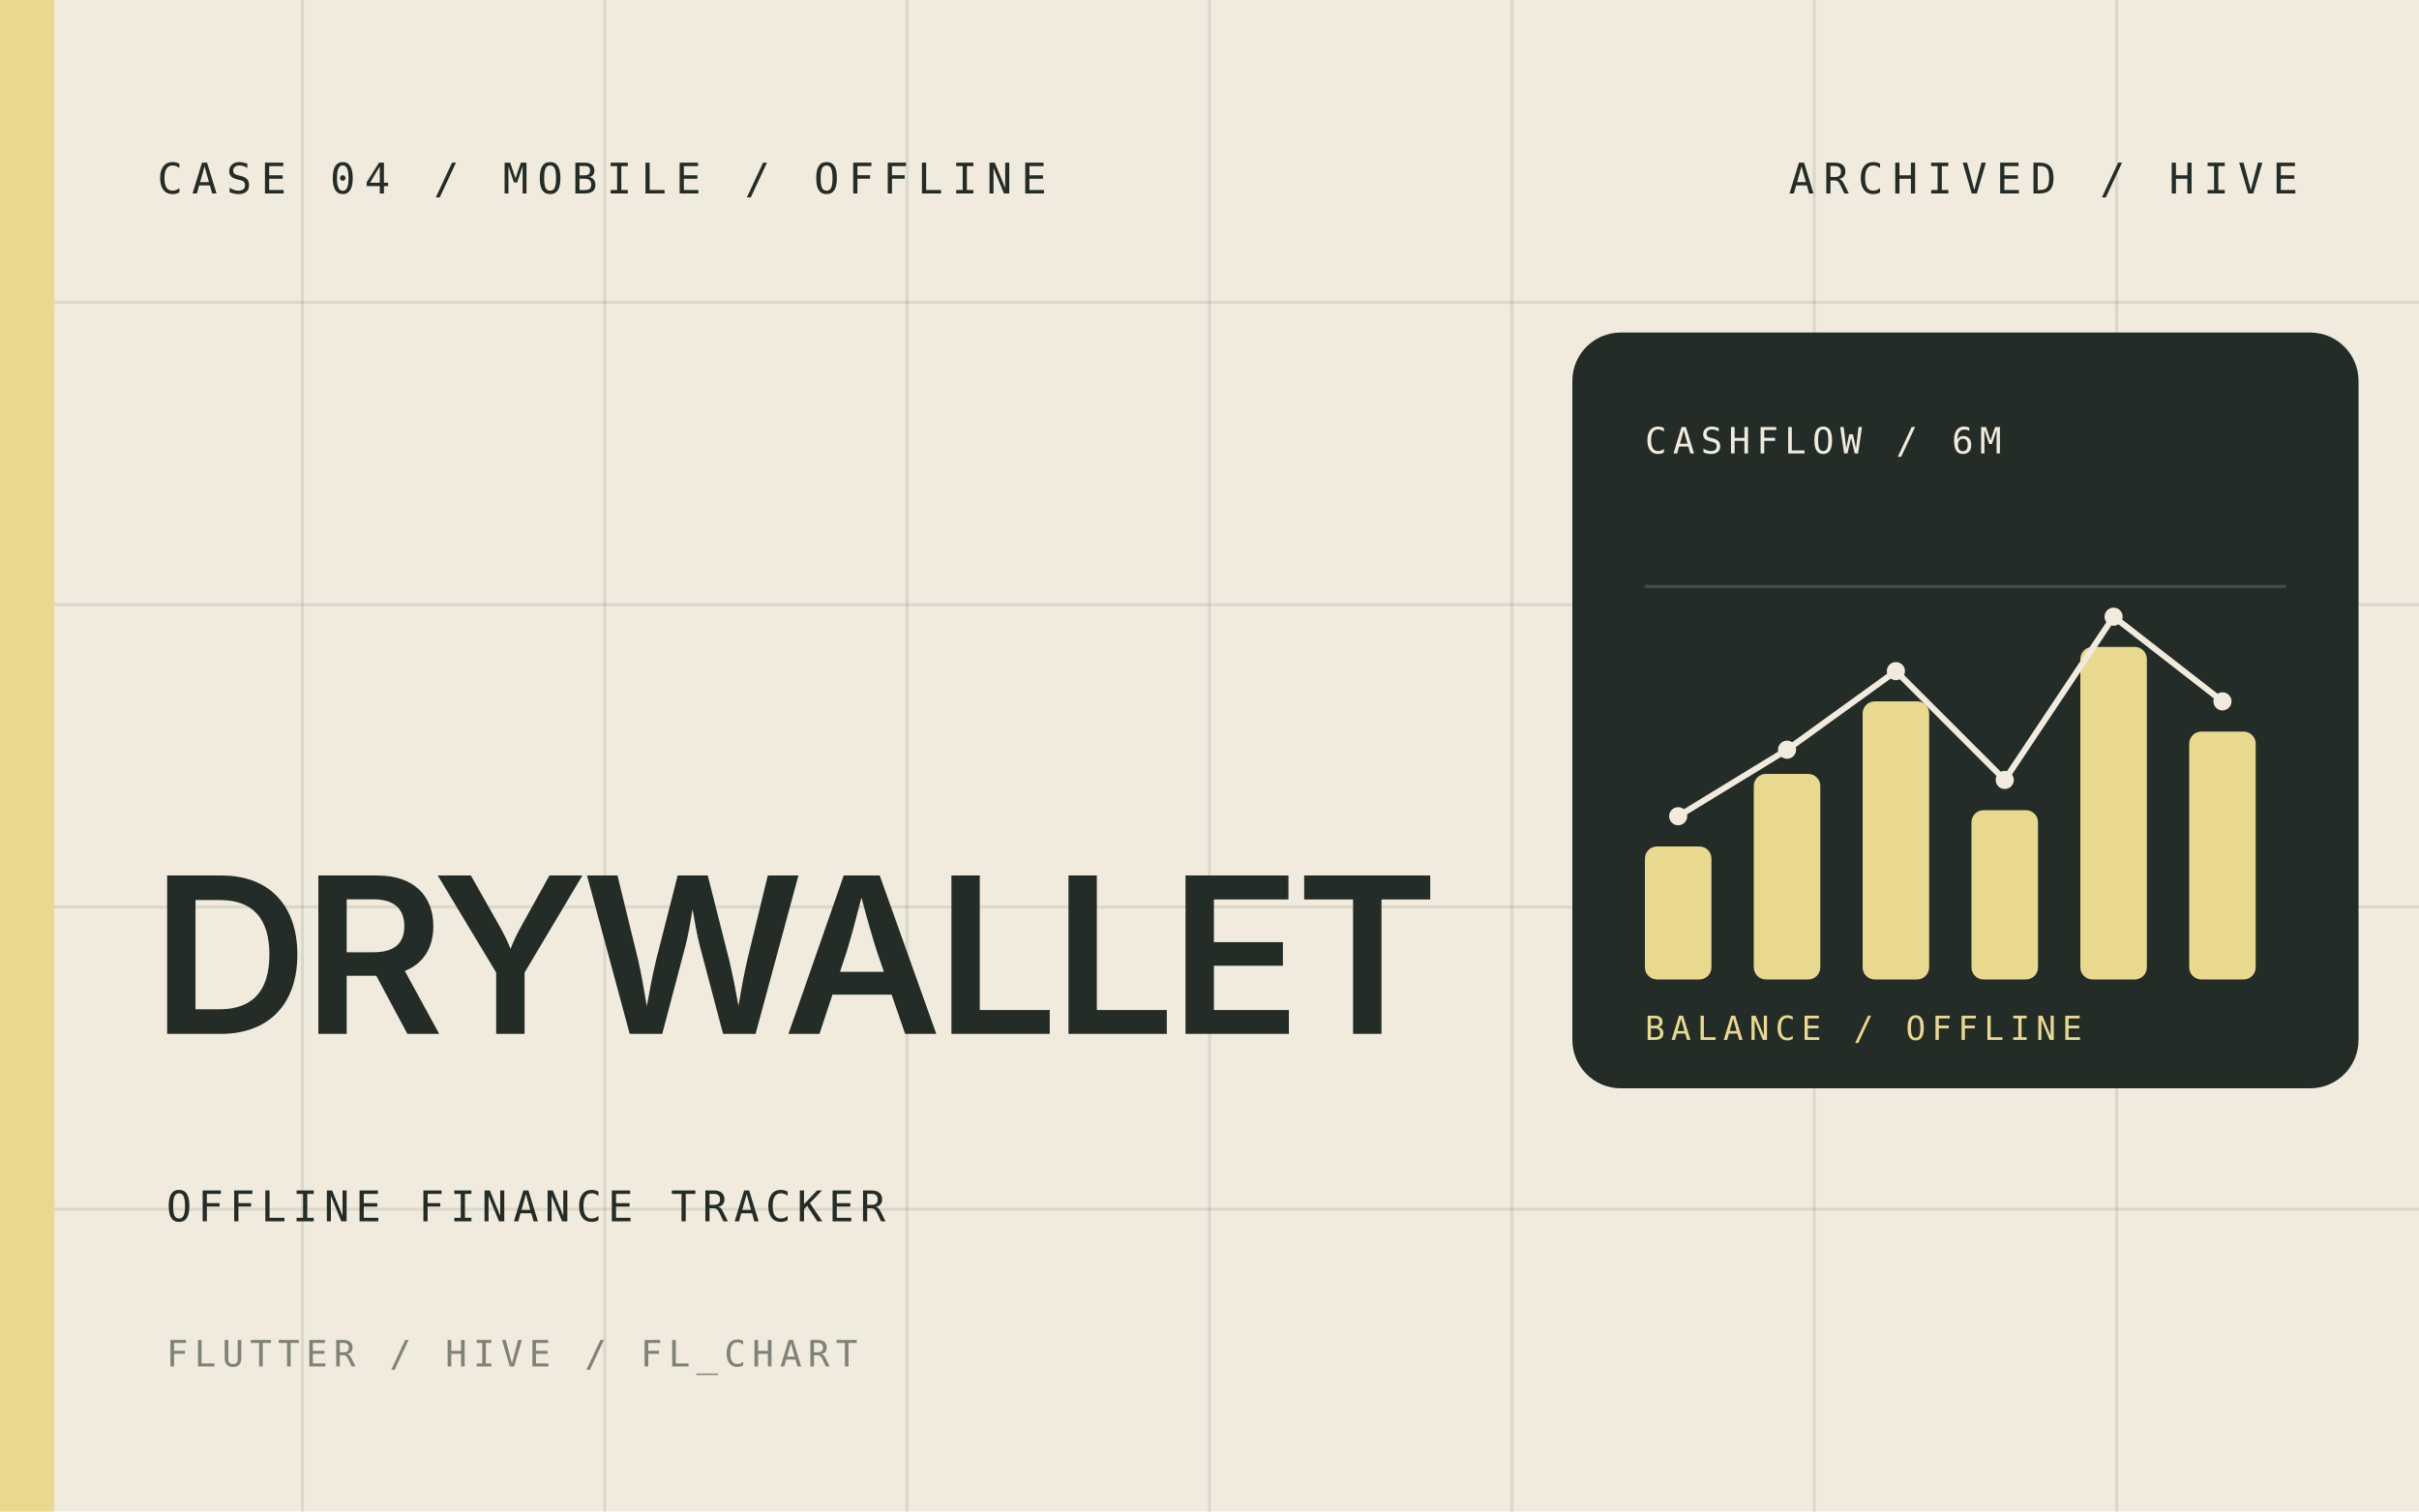
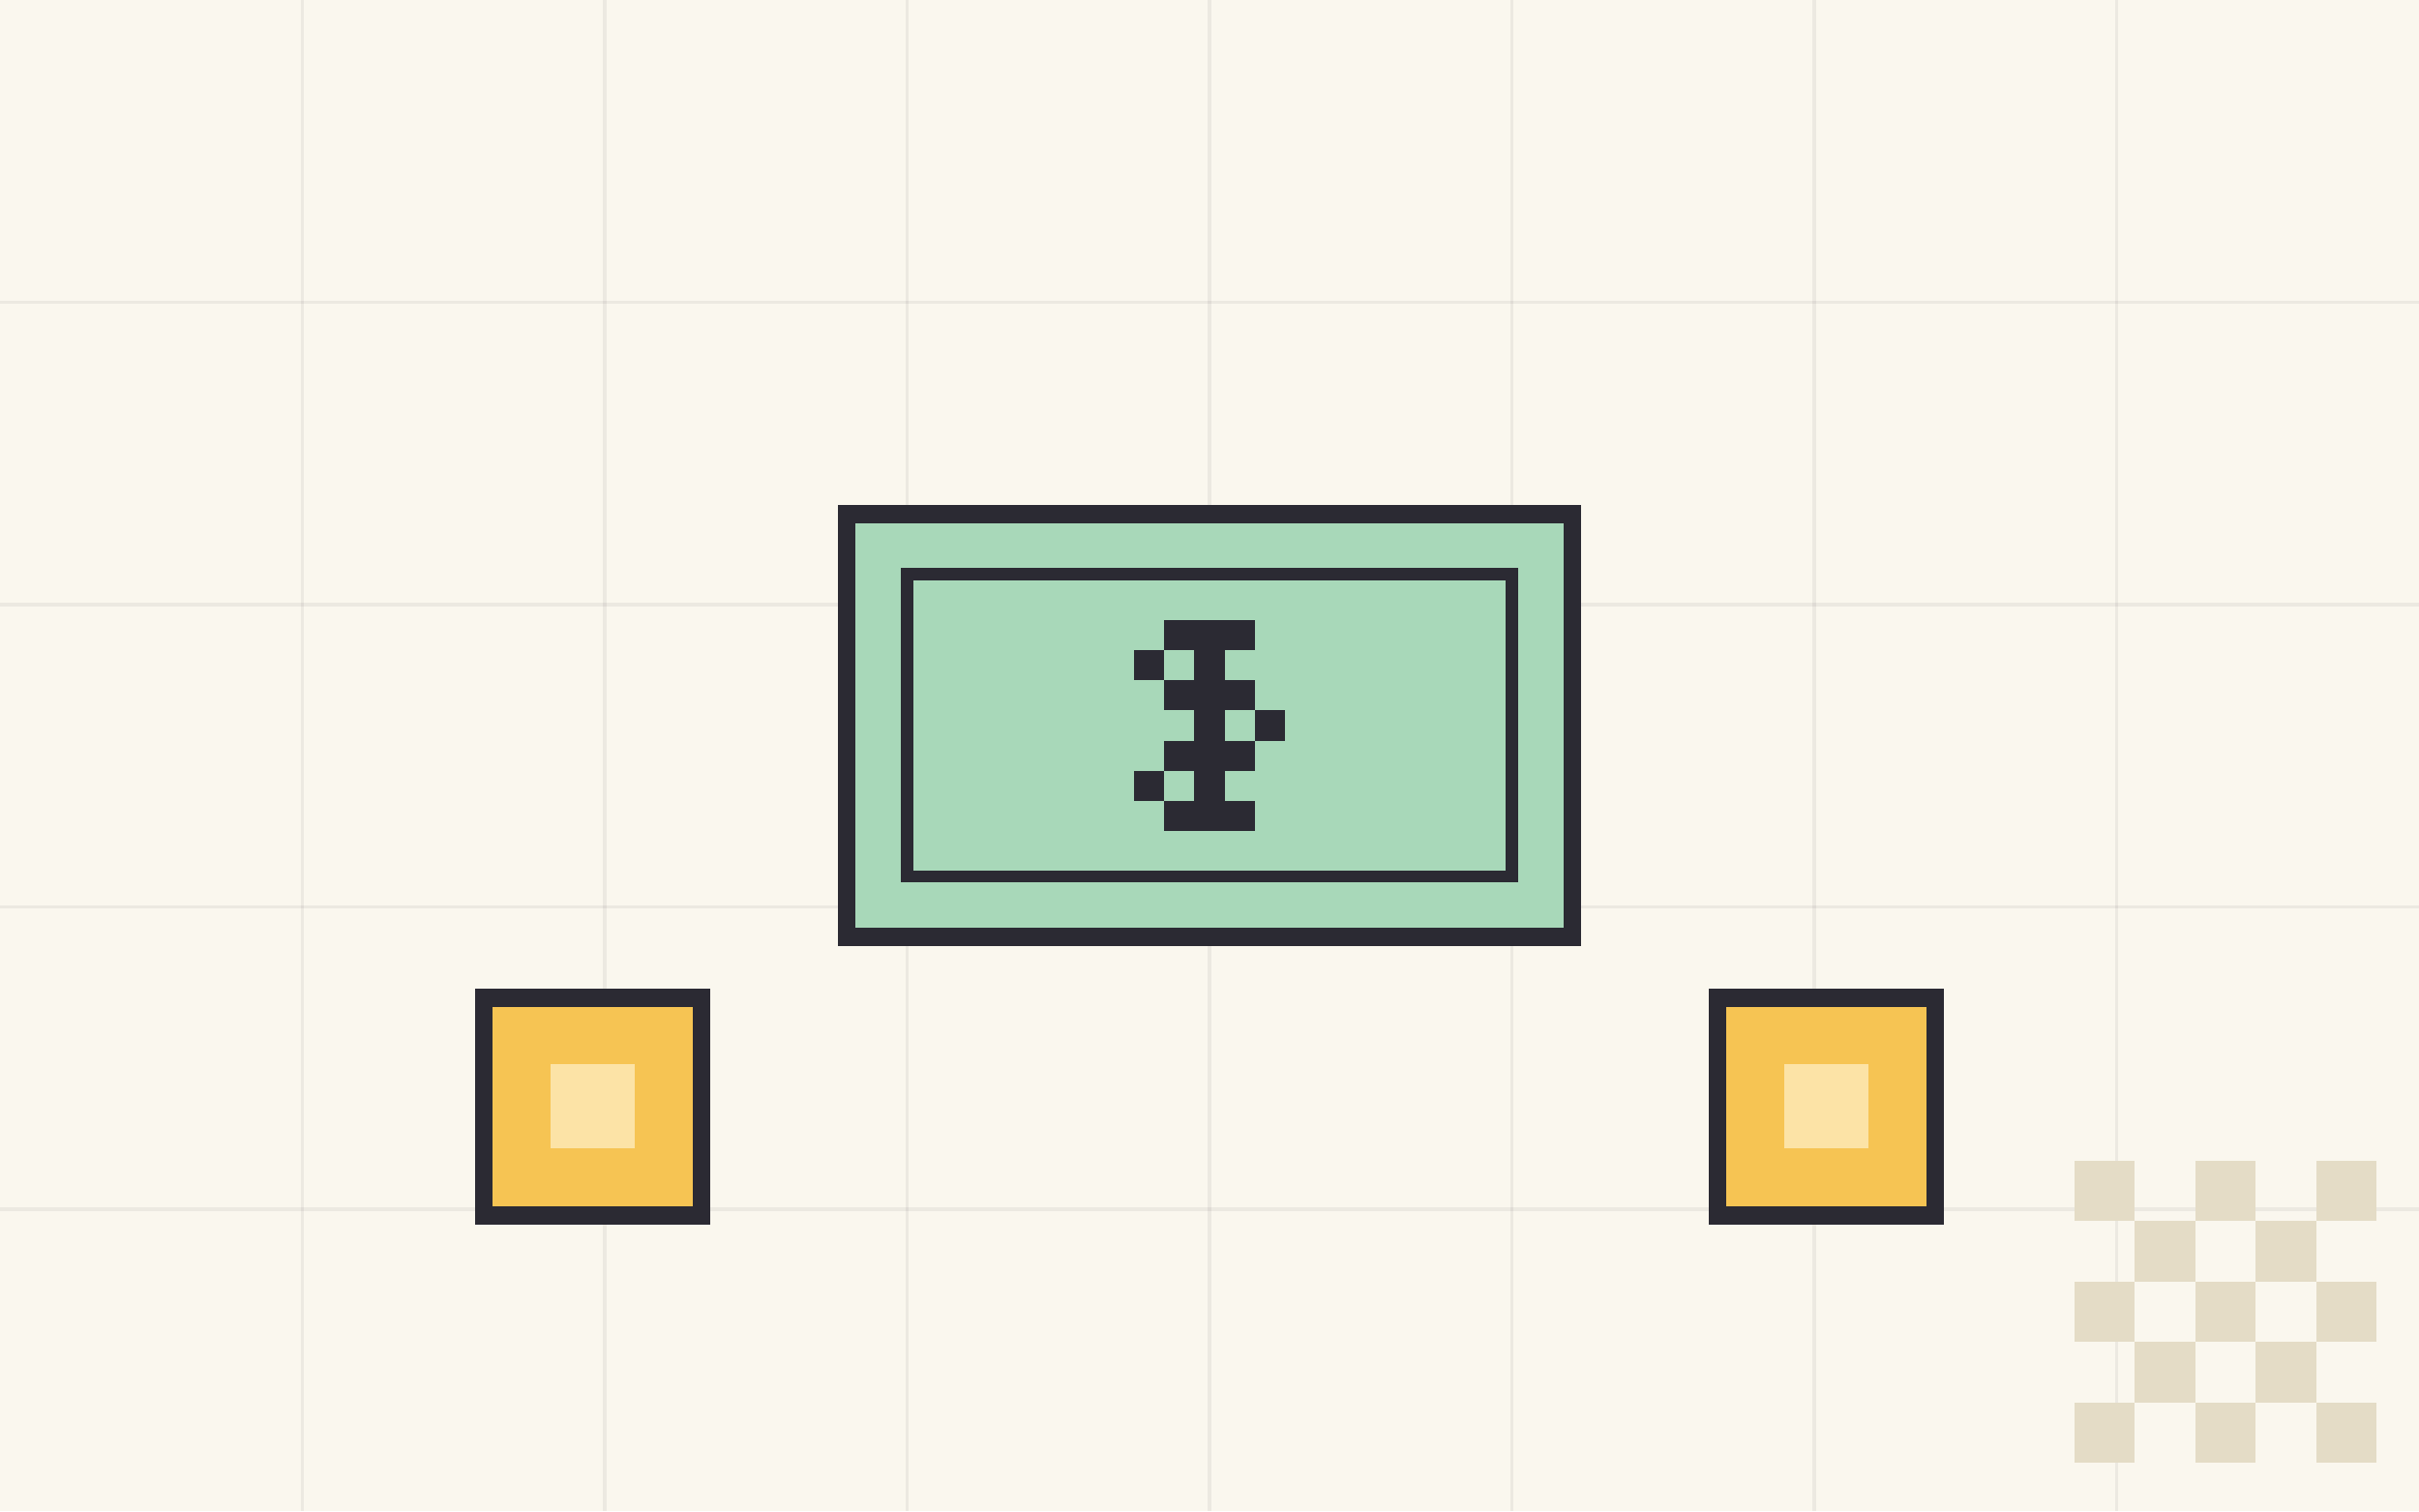
- <svg xmlns="http://www.w3.org/2000/svg" viewBox="0 0 800 500" fill="none">
-   <rect width="800" height="500" fill="#F0EBDD" />
-   <g stroke="#232C27" stroke-opacity=".1">
+ <svg xmlns="http://www.w3.org/2000/svg" viewBox="0 0 800 500" fill="none" shape-rendering="crispEdges">
+   <rect width="800" height="500" fill="#FAF7EE" />
+   <g stroke="#2B2A33" stroke-opacity=".07">
    <path d="M0 100H800M0 200H800M0 300H800M0 400H800" />
    <path d="M100 0V500M200 0V500M300 0V500M400 0V500M500 0V500M600 0V500M700 0V500" />
  </g>
-   <rect width="18" height="500" fill="#E8D98F" />
-   <text x="52" y="64" fill="#232C27" font-family="JetBrains Mono, monospace" font-size="14" letter-spacing="3">CASE 04 / MOBILE / OFFLINE</text>
-   <text x="760" y="64" fill="#232C27" font-family="JetBrains Mono, monospace" font-size="14" letter-spacing="3" text-anchor="end">ARCHIVED / HIVE</text>
-   <g transform="translate(520 110)">
-     <rect width="260" height="250" rx="16" fill="#232C27" />
-     <text x="24" y="40" fill="#F0EBDD" font-family="JetBrains Mono, monospace" font-size="12" letter-spacing="2">CASHFLOW / 6M</text>
-     <path d="M24 84H236" stroke="#F0EBDD" stroke-opacity=".18" />
-     <g fill="#E8D98F">
-       <rect x="24" y="170" width="22" height="44" rx="4" />
-       <rect x="60" y="146" width="22" height="68" rx="4" />
-       <rect x="96" y="122" width="22" height="92" rx="4" />
-       <rect x="132" y="158" width="22" height="56" rx="4" />
-       <rect x="168" y="104" width="22" height="110" rx="4" />
-       <rect x="204" y="132" width="22" height="82" rx="4" />
-     </g>
-     <path d="M35 160 L71 138 L107 112 L143 148 L179 94 L215 122" stroke="#F0EBDD" stroke-width="2" />
-     <g fill="#F0EBDD">
-       <circle cx="35" cy="160" r="3" />
-       <circle cx="71" cy="138" r="3" />
-       <circle cx="107" cy="112" r="3" />
-       <circle cx="143" cy="148" r="3" />
-       <circle cx="179" cy="94" r="3" />
-       <circle cx="215" cy="122" r="3" />
-     </g>
-     <text x="24" y="234" fill="#E8D98F" font-family="JetBrains Mono, monospace" font-size="11" letter-spacing="2">BALANCE / OFFLINE</text>
-   </g>
-   <text x="50" y="342" fill="#232C27" font-family="Space Grotesk, Inter, sans-serif" font-size="72" font-weight="600" letter-spacing="-2" textLength="420" lengthAdjust="spacingAndGlyphs">DRYWALLET</text>
-   <text x="55" y="404" fill="#232C27" font-family="JetBrains Mono, monospace" font-size="14" letter-spacing="2">OFFLINE FINANCE TRACKER</text>
-   <text x="55" y="452" fill="#232C27" fill-opacity=".55" font-family="JetBrains Mono, monospace" font-size="12" letter-spacing="2">FLUTTER / HIVE / FL_CHART</text>
+   <rect x="280" y="170" width="240" height="140" fill="#A8D8B9" stroke="#2B2A33" stroke-width="6" />
+   <rect x="300" y="190" width="200" height="100" fill="none" stroke="#2B2A33" stroke-width="4" />
+   <rect x="385" y="205" width="10" height="10" fill="#2B2A33" />
+   <rect x="395" y="205" width="10" height="10" fill="#2B2A33" />
+   <rect x="405" y="205" width="10" height="10" fill="#2B2A33" />
+   <rect x="375" y="215" width="10" height="10" fill="#2B2A33" />
+   <rect x="395" y="215" width="10" height="10" fill="#2B2A33" />
+   <rect x="385" y="225" width="10" height="10" fill="#2B2A33" />
+   <rect x="395" y="225" width="10" height="10" fill="#2B2A33" />
+   <rect x="405" y="225" width="10" height="10" fill="#2B2A33" />
+   <rect x="395" y="235" width="10" height="10" fill="#2B2A33" />
+   <rect x="415" y="235" width="10" height="10" fill="#2B2A33" />
+   <rect x="385" y="245" width="10" height="10" fill="#2B2A33" />
+   <rect x="395" y="245" width="10" height="10" fill="#2B2A33" />
+   <rect x="405" y="245" width="10" height="10" fill="#2B2A33" />
+   <rect x="375" y="255" width="10" height="10" fill="#2B2A33" />
+   <rect x="395" y="255" width="10" height="10" fill="#2B2A33" />
+   <rect x="385" y="265" width="10" height="10" fill="#2B2A33" />
+   <rect x="395" y="265" width="10" height="10" fill="#2B2A33" />
+   <rect x="405" y="265" width="10" height="10" fill="#2B2A33" />
+   <rect x="160" y="330" width="72" height="72" fill="#F6C453" stroke="#2B2A33" stroke-width="6" />
+   <rect x="182" y="352" width="28" height="28" fill="#FCE3A6" />
+   <rect x="568" y="330" width="72" height="72" fill="#F6C453" stroke="#2B2A33" stroke-width="6" />
+   <rect x="590" y="352" width="28" height="28" fill="#FCE3A6" />
+   <rect x="686" y="384" width="20" height="20" fill="#E4DCC6" />
+   <rect x="686" y="424" width="20" height="20" fill="#E4DCC6" />
+   <rect x="686" y="464" width="20" height="20" fill="#E4DCC6" />
+   <rect x="706" y="404" width="20" height="20" fill="#E4DCC6" />
+   <rect x="706" y="444" width="20" height="20" fill="#E4DCC6" />
+   <rect x="726" y="384" width="20" height="20" fill="#E4DCC6" />
+   <rect x="726" y="424" width="20" height="20" fill="#E4DCC6" />
+   <rect x="726" y="464" width="20" height="20" fill="#E4DCC6" />
+   <rect x="746" y="404" width="20" height="20" fill="#E4DCC6" />
+   <rect x="746" y="444" width="20" height="20" fill="#E4DCC6" />
+   <rect x="766" y="384" width="20" height="20" fill="#E4DCC6" />
+   <rect x="766" y="424" width="20" height="20" fill="#E4DCC6" />
+   <rect x="766" y="464" width="20" height="20" fill="#E4DCC6" />
</svg>
